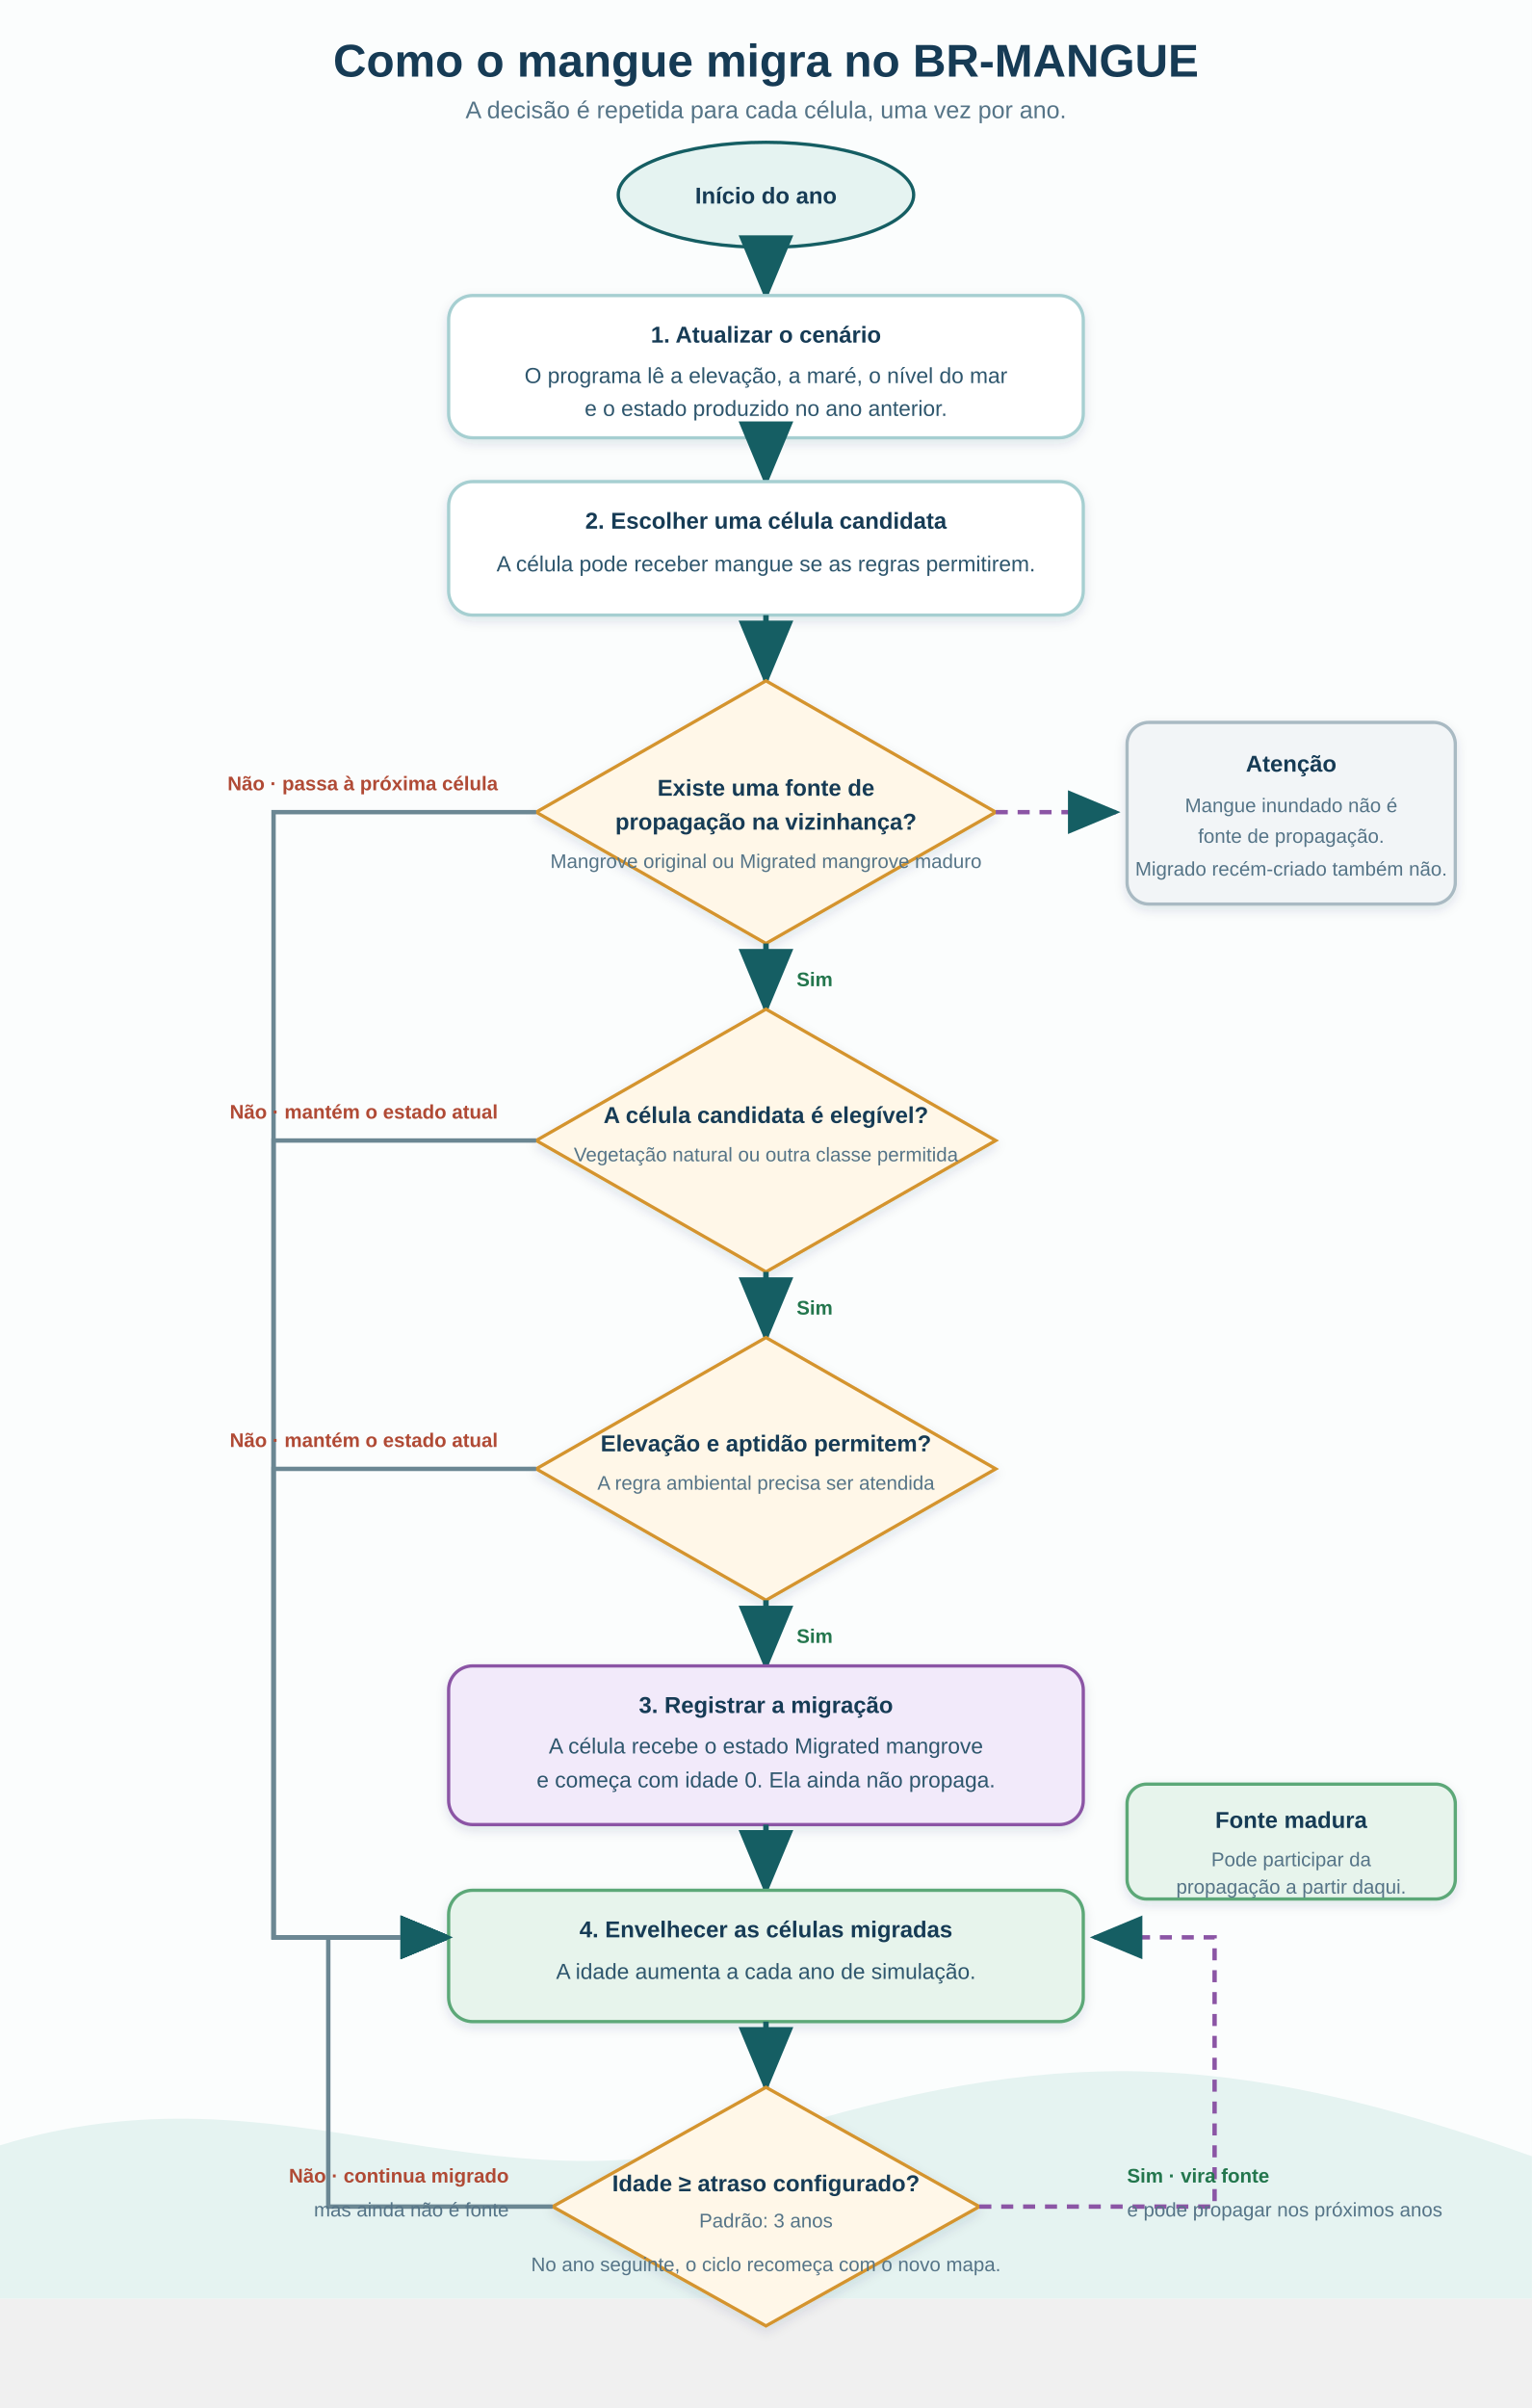
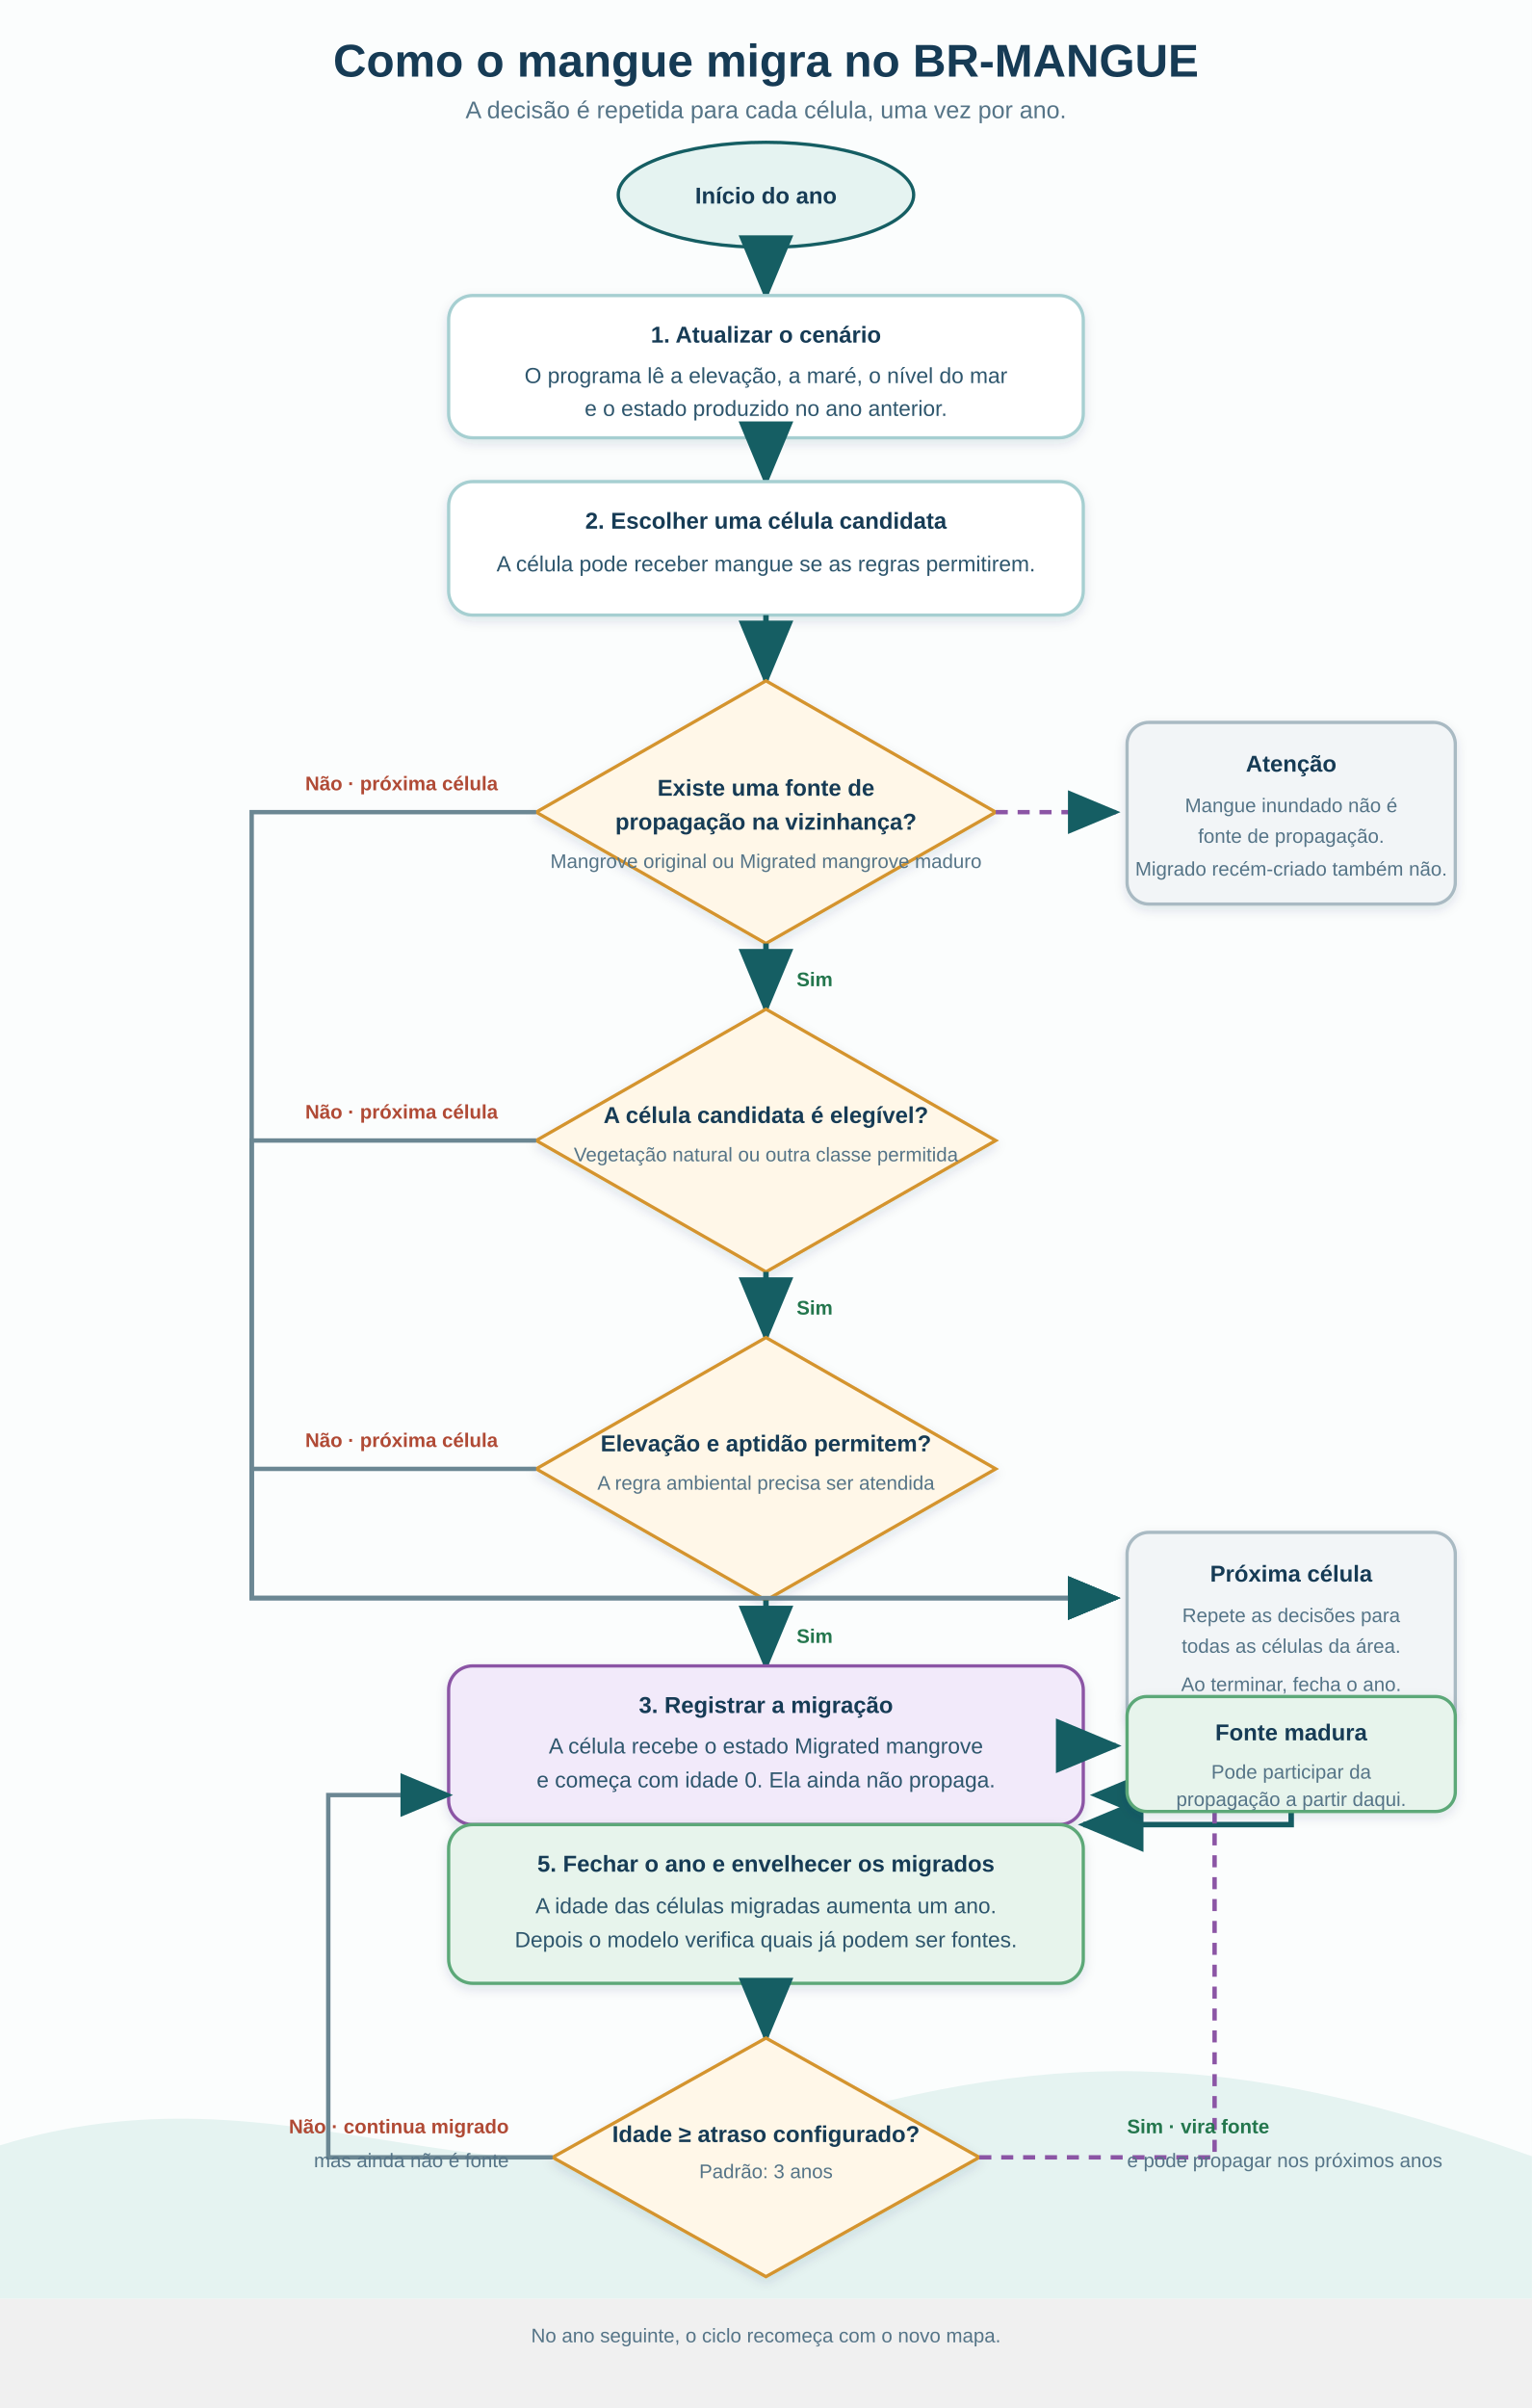
<svg xmlns="http://www.w3.org/2000/svg" width="1400" height="2200" viewBox="0 0 1400 2200" role="img" aria-labelledby="title desc">
  <defs>
    <marker id="arrow" markerWidth="14" markerHeight="14" refX="11" refY="5" orient="auto" markerUnits="strokeWidth">
      <path d="M0,0 L12,5 L0,10 Z" fill="#155e63" />
    </marker>
    <filter id="shadow" x="-20%" y="-20%" width="140%" height="140%">
      <feDropShadow dx="0" dy="4" stdDeviation="5" flood-color="#153b57" flood-opacity=".12" />
    </filter>
    <style>
      .title{font:700 42px Arial,sans-serif;fill:#163b55}
      .subtitle{font:400 22px Arial,sans-serif;fill:#557487}
      .section{font:700 21px Arial,sans-serif;fill:#163b55}
      .body{font:400 20px Arial,sans-serif;fill:#2e566d}
      .small{font:400 18px Arial,sans-serif;fill:#557487}
      .yes{font:700 18px Arial,sans-serif;fill:#23764d}
      .no{font:700 18px Arial,sans-serif;fill:#b04a35}
      .process{fill:#fff;stroke:#a6cfd1;stroke-width:3;filter:url(#shadow)}
      .source{fill:#e7f4ec;stroke:#5ca878;stroke-width:3;filter:url(#shadow)}
      .decision{fill:#fff7e8;stroke:#d4942f;stroke-width:3;filter:url(#shadow)}
      .result{fill:#f2eafa;stroke:#8b55a5;stroke-width:3;filter:url(#shadow)}
      .hold{fill:#f2f5f7;stroke:#a9bac3;stroke-width:3;filter:url(#shadow)}
      .arrow{stroke:#155e63;stroke-width:5;fill:none;marker-end:url(#arrow)}
      .branch{stroke:#6b8793;stroke-width:4;fill:none;marker-end:url(#arrow)}
      .dash{stroke:#8b55a5;stroke-width:4;fill:none;stroke-dasharray:11 9;marker-end:url(#arrow)}
    </style>
  </defs>
  <rect width="1400" height="2100" fill="#fbfdfd" />
  <path d="M0 1960 C260 1880 440 2030 700 1950 S1120 1870 1400 1970 L1400 2100 L0 2100Z" fill="#e5f3f1" />
  <text x="700" y="70" text-anchor="middle" class="title">Como o mangue migra no BR-MANGUE</text>
  <text x="700" y="108" text-anchor="middle" class="subtitle">A decisão é repetida para cada célula, uma vez por ano.</text>
  <ellipse cx="700" cy="178" rx="135" ry="48" fill="#e5f3f1" stroke="#155e63" stroke-width="3" />
  <text x="700" y="186" text-anchor="middle" class="section">Início do ano</text>
  <path d="M700 226 V270" class="arrow" />
  <rect x="410" y="270" width="580" height="130" rx="22" class="process" />
  <text x="700" y="313" text-anchor="middle" class="section">1. Atualizar o cenário</text>
  <text x="700" y="350" text-anchor="middle" class="body">O programa lê a elevação, a maré, o nível do mar</text>
  <text x="700" y="380" text-anchor="middle" class="body">e o estado produzido no ano anterior.</text>
  <path d="M700 400 V440" class="arrow" />
  <rect x="410" y="440" width="580" height="122" rx="22" class="process" />
  <text x="700" y="483" text-anchor="middle" class="section">2. Escolher uma célula candidata</text>
  <text x="700" y="522" text-anchor="middle" class="body">A célula pode receber mangue se as regras permitirem.</text>
  <path d="M700 562 V622" class="arrow" />
  <polygon points="700,622 910,742 700,862 490,742" class="decision" />
  <text x="700" y="727" text-anchor="middle" class="section">Existe uma fonte de</text>
  <text x="700" y="758" text-anchor="middle" class="section">propagação na vizinhança?</text>
  <text x="700" y="793" text-anchor="middle" class="small">Mangrove original ou Migrated mangrove maduro</text>
-   <path d="M490 742 H250 V1770 H410" class="branch" />
-   <text x="455" y="722" text-anchor="end" class="no">Não · passa à próxima célula</text>
+   <path d="M490 742 H230 V1460 H1020" class="branch" />
+   <text x="455" y="722" text-anchor="end" class="no">Não · próxima célula</text>
  <path d="M700 862 V922" class="arrow" />
  <text x="728" y="901" class="yes">Sim</text>
  <rect x="1030" y="660" width="300" height="166" rx="20" class="hold" />
  <text x="1180" y="705" text-anchor="middle" class="section">Atenção</text>
  <text x="1180" y="742" text-anchor="middle" class="small">Mangue inundado não é</text>
  <text x="1180" y="770" text-anchor="middle" class="small">fonte de propagação.</text>
  <text x="1180" y="800" text-anchor="middle" class="small">Migrado recém-criado também não.</text>
  <path d="M910 742 H1020" class="dash" />
  <polygon points="700,922 910,1042 700,1162 490,1042" class="decision" />
  <text x="700" y="1026" text-anchor="middle" class="section">A célula candidata é elegível?</text>
  <text x="700" y="1061" text-anchor="middle" class="small">Vegetação natural ou outra classe permitida</text>
-   <path d="M490 1042 H250 V1770 H410" class="branch" />
-   <text x="455" y="1022" text-anchor="end" class="no">Não · mantém o estado atual</text>
+   <path d="M490 1042 H230 V1460 H1020" class="branch" />
+   <text x="455" y="1022" text-anchor="end" class="no">Não · próxima célula</text>
  <path d="M700 1162 V1222" class="arrow" />
  <text x="728" y="1201" class="yes">Sim</text>
  <polygon points="700,1222 910,1342 700,1462 490,1342" class="decision" />
  <text x="700" y="1326" text-anchor="middle" class="section">Elevação e aptidão permitem?</text>
  <text x="700" y="1361" text-anchor="middle" class="small">A regra ambiental precisa ser atendida</text>
-   <path d="M490 1342 H250 V1770 H410" class="branch" />
-   <text x="455" y="1322" text-anchor="end" class="no">Não · mantém o estado atual</text>
+   <path d="M490 1342 H230 V1460 H1020" class="branch" />
+   <text x="455" y="1322" text-anchor="end" class="no">Não · próxima célula</text>
  <path d="M700 1462 V1522" class="arrow" />
  <text x="728" y="1501" class="yes">Sim</text>
  <rect x="410" y="1522" width="580" height="145" rx="22" class="result" />
  <text x="700" y="1565" text-anchor="middle" class="section">3. Registrar a migração</text>
  <text x="700" y="1602" text-anchor="middle" class="body">A célula recebe o estado Migrated mangrove</text>
  <text x="700" y="1633" text-anchor="middle" class="body">e começa com idade 0. Ela ainda não propaga.</text>
-   <path d="M700 1667 V1727" class="arrow" />
-   <rect x="410" y="1727" width="580" height="120" rx="22" class="source" />
-   <text x="700" y="1770" text-anchor="middle" class="section">4. Envelhecer as células migradas</text>
-   <text x="700" y="1808" text-anchor="middle" class="body">A idade aumenta a cada ano de simulação.</text>
-   <path d="M700 1847 V1907" class="arrow" />
-   <polygon points="700,1907 895,2016 700,2125 505,2016" class="decision" />
-   <text x="700" y="2002" text-anchor="middle" class="section">Idade ≥ atraso configurado?</text>
-   <text x="700" y="2035" text-anchor="middle" class="small">Padrão: 3 anos</text>
-   <path d="M895 2016 H1110 V1770 H1000" class="dash" />
-   <text x="1030" y="1994" class="yes">Sim · vira fonte</text>
-   <text x="1030" y="2025" class="small">e pode propagar nos próximos anos</text>
-   <path d="M505 2016 H300 V1770 H410" class="branch" />
-   <text x="465" y="1994" text-anchor="end" class="no">Não · continua migrado</text>
-   <text x="465" y="2025" text-anchor="end" class="small">mas ainda não é fonte</text>
-   <rect x="1030" y="1630" width="300" height="105" rx="18" class="source" />
-   <text x="1180" y="1670" text-anchor="middle" class="section">Fonte madura</text>
-   <text x="1180" y="1705" text-anchor="middle" class="small">Pode participar da</text>
-   <text x="1180" y="1730" text-anchor="middle" class="small">propagação a partir daqui.</text>
-   <text x="700" y="2075" text-anchor="middle" class="small">No ano seguinte, o ciclo recomeça com o novo mapa.</text>
+   <path d="M990 1595 H1020" class="arrow" />
+   <rect x="1030" y="1400" width="300" height="180" rx="20" class="hold" />
+   <text x="1180" y="1445" text-anchor="middle" class="section">Próxima célula</text>
+   <text x="1180" y="1482" text-anchor="middle" class="small">Repete as decisões para</text>
+   <text x="1180" y="1510" text-anchor="middle" class="small">todas as células da área.</text>
+   <text x="1180" y="1545" text-anchor="middle" class="small">Ao terminar, fecha o ano.</text>
+   <path d="M1180 1580 V1667 H990" class="arrow" />
+   <rect x="410" y="1667" width="580" height="145" rx="22" class="source" />
+   <text x="700" y="1710" text-anchor="middle" class="section">5. Fechar o ano e envelhecer os migrados</text>
+   <text x="700" y="1748" text-anchor="middle" class="body">A idade das células migradas aumenta um ano.</text>
+   <text x="700" y="1779" text-anchor="middle" class="body">Depois o modelo verifica quais já podem ser fontes.</text>
+   <path d="M700 1812 V1862" class="arrow" />
+   <polygon points="700,1862 895,1971 700,2080 505,1971" class="decision" />
+   <text x="700" y="1957" text-anchor="middle" class="section">Idade ≥ atraso configurado?</text>
+   <text x="700" y="1990" text-anchor="middle" class="small">Padrão: 3 anos</text>
+   <path d="M895 1971 H1110 V1640 H1000" class="dash" />
+   <text x="1030" y="1949" class="yes">Sim · vira fonte</text>
+   <text x="1030" y="1980" class="small">e pode propagar nos próximos anos</text>
+   <path d="M505 1971 H300 V1640 H410" class="branch" />
+   <text x="465" y="1949" text-anchor="end" class="no">Não · continua migrado</text>
+   <text x="465" y="1980" text-anchor="end" class="small">mas ainda não é fonte</text>
+   <rect x="1030" y="1550" width="300" height="105" rx="18" class="source" />
+   <text x="1180" y="1590" text-anchor="middle" class="section">Fonte madura</text>
+   <text x="1180" y="1625" text-anchor="middle" class="small">Pode participar da</text>
+   <text x="1180" y="1650" text-anchor="middle" class="small">propagação a partir daqui.</text>
+   <text x="700" y="2140" text-anchor="middle" class="small">No ano seguinte, o ciclo recomeça com o novo mapa.</text>
</svg>
